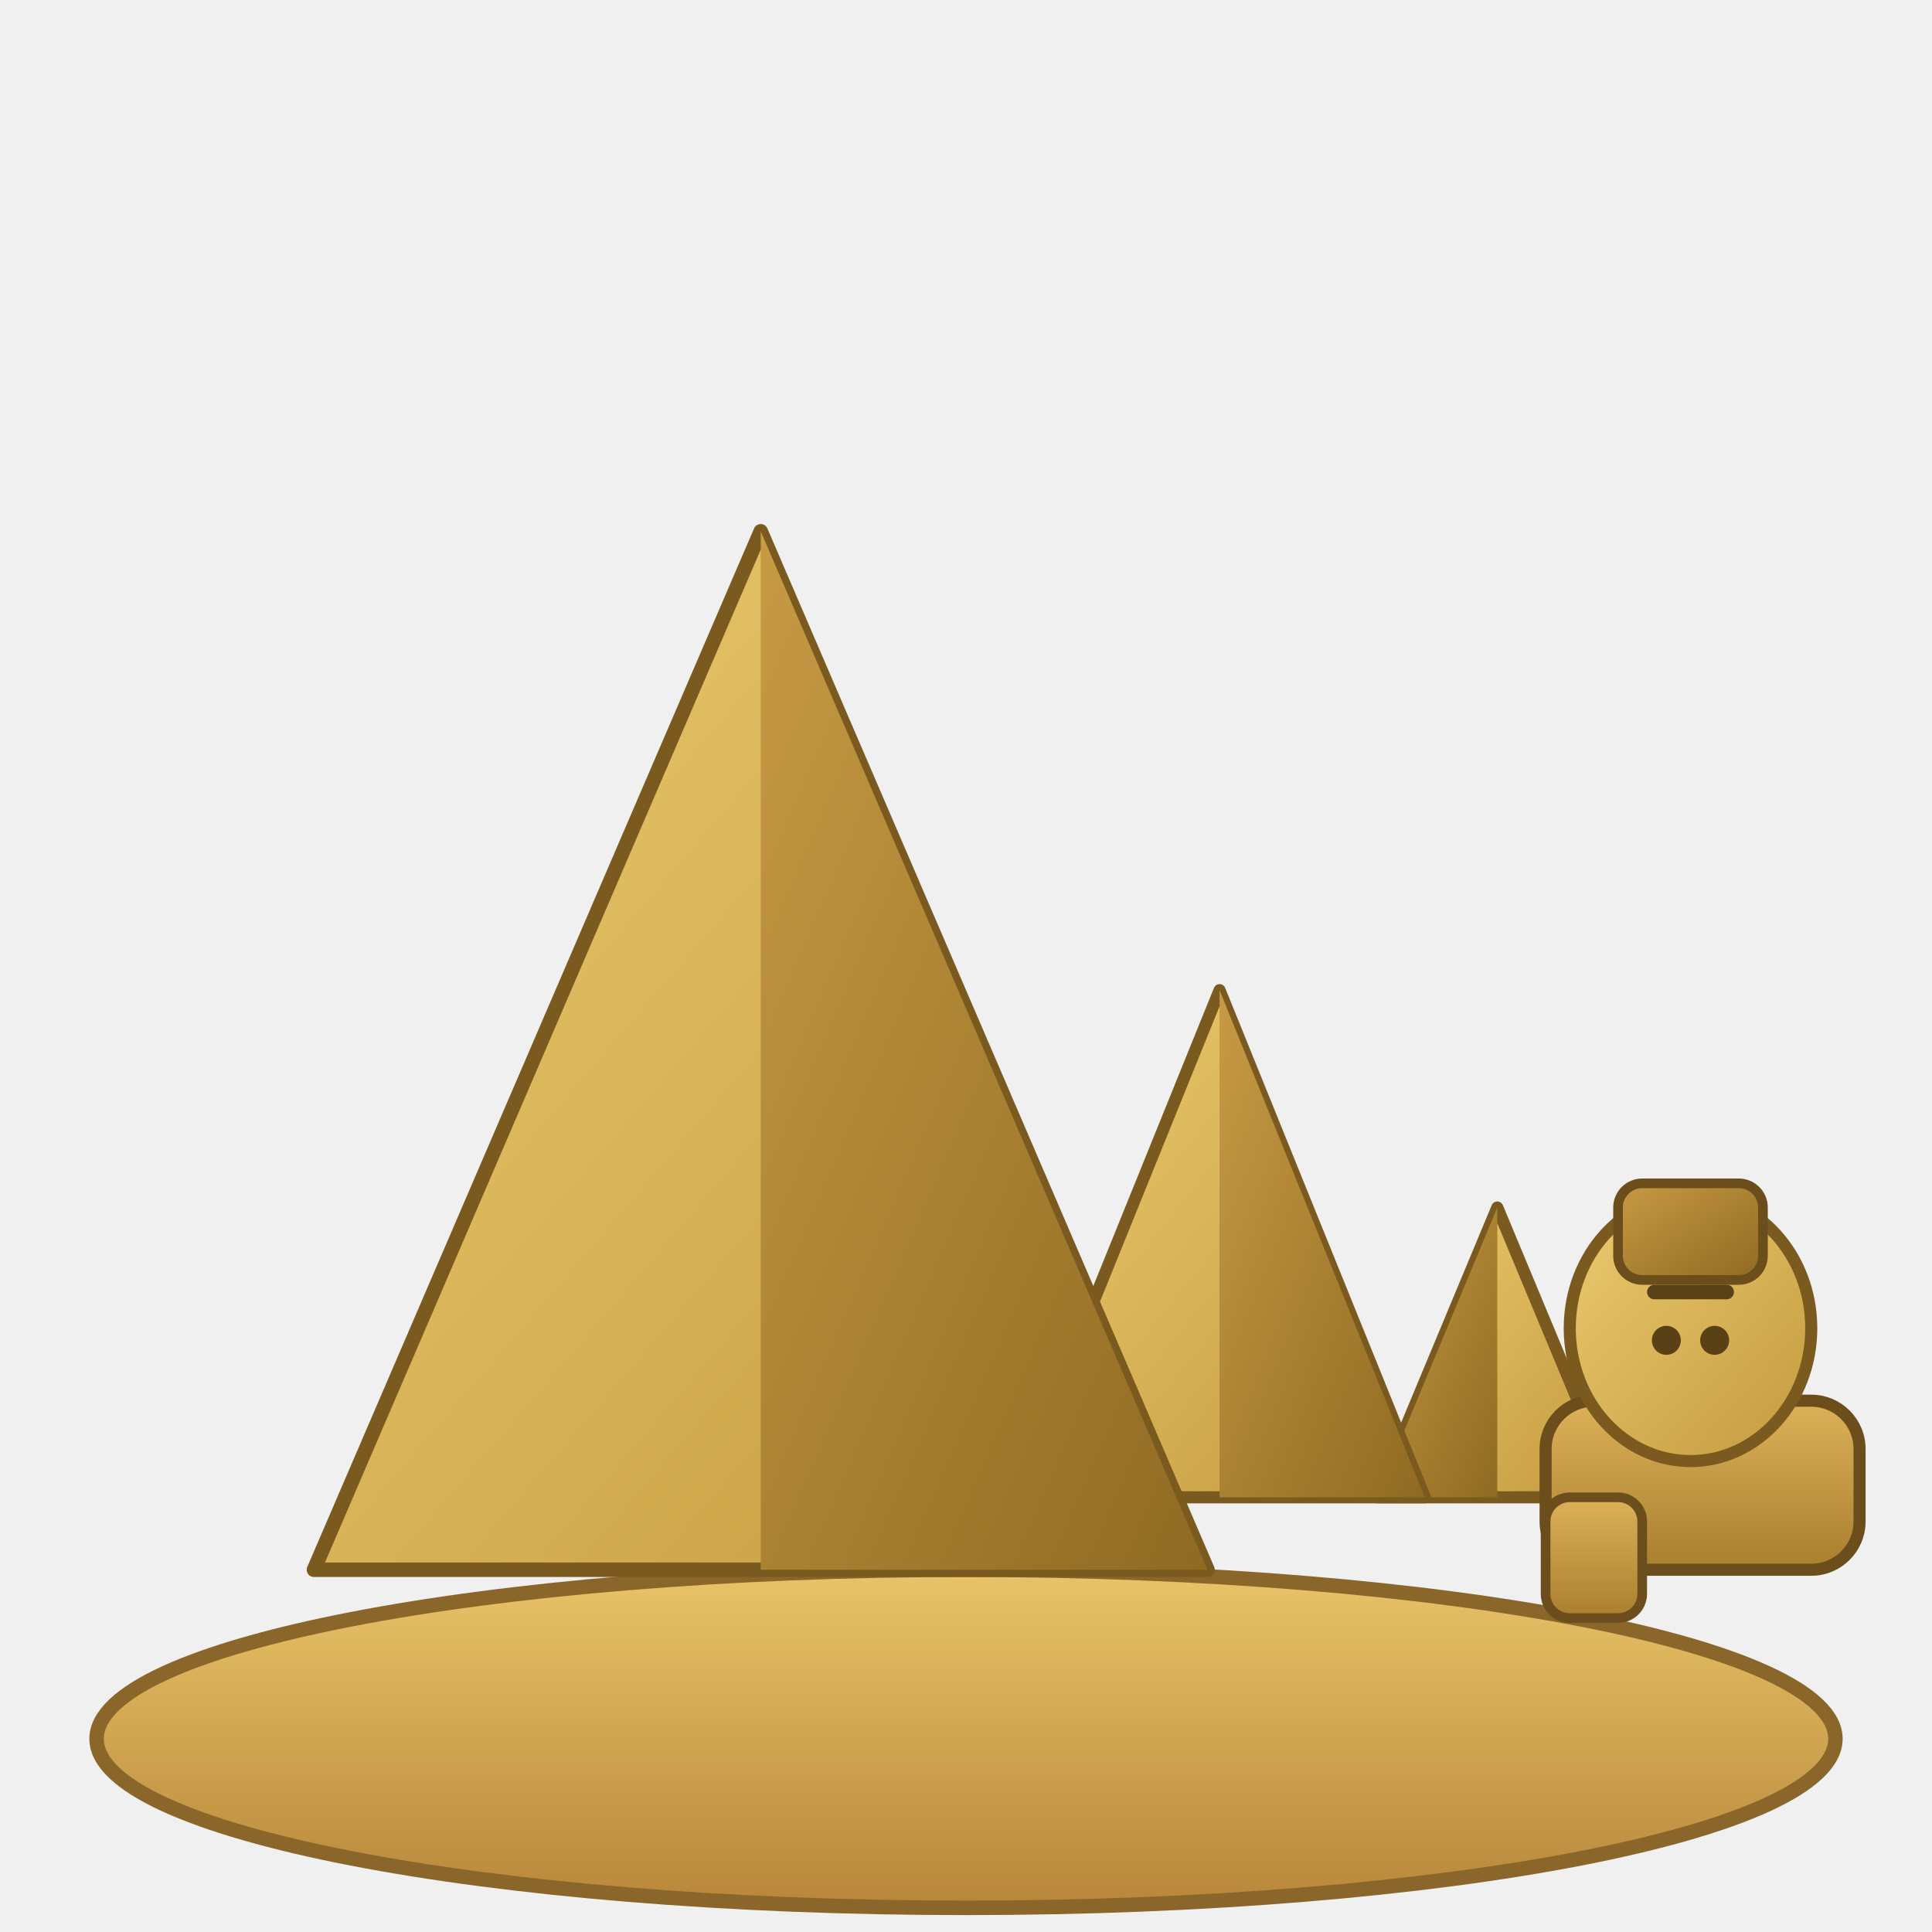
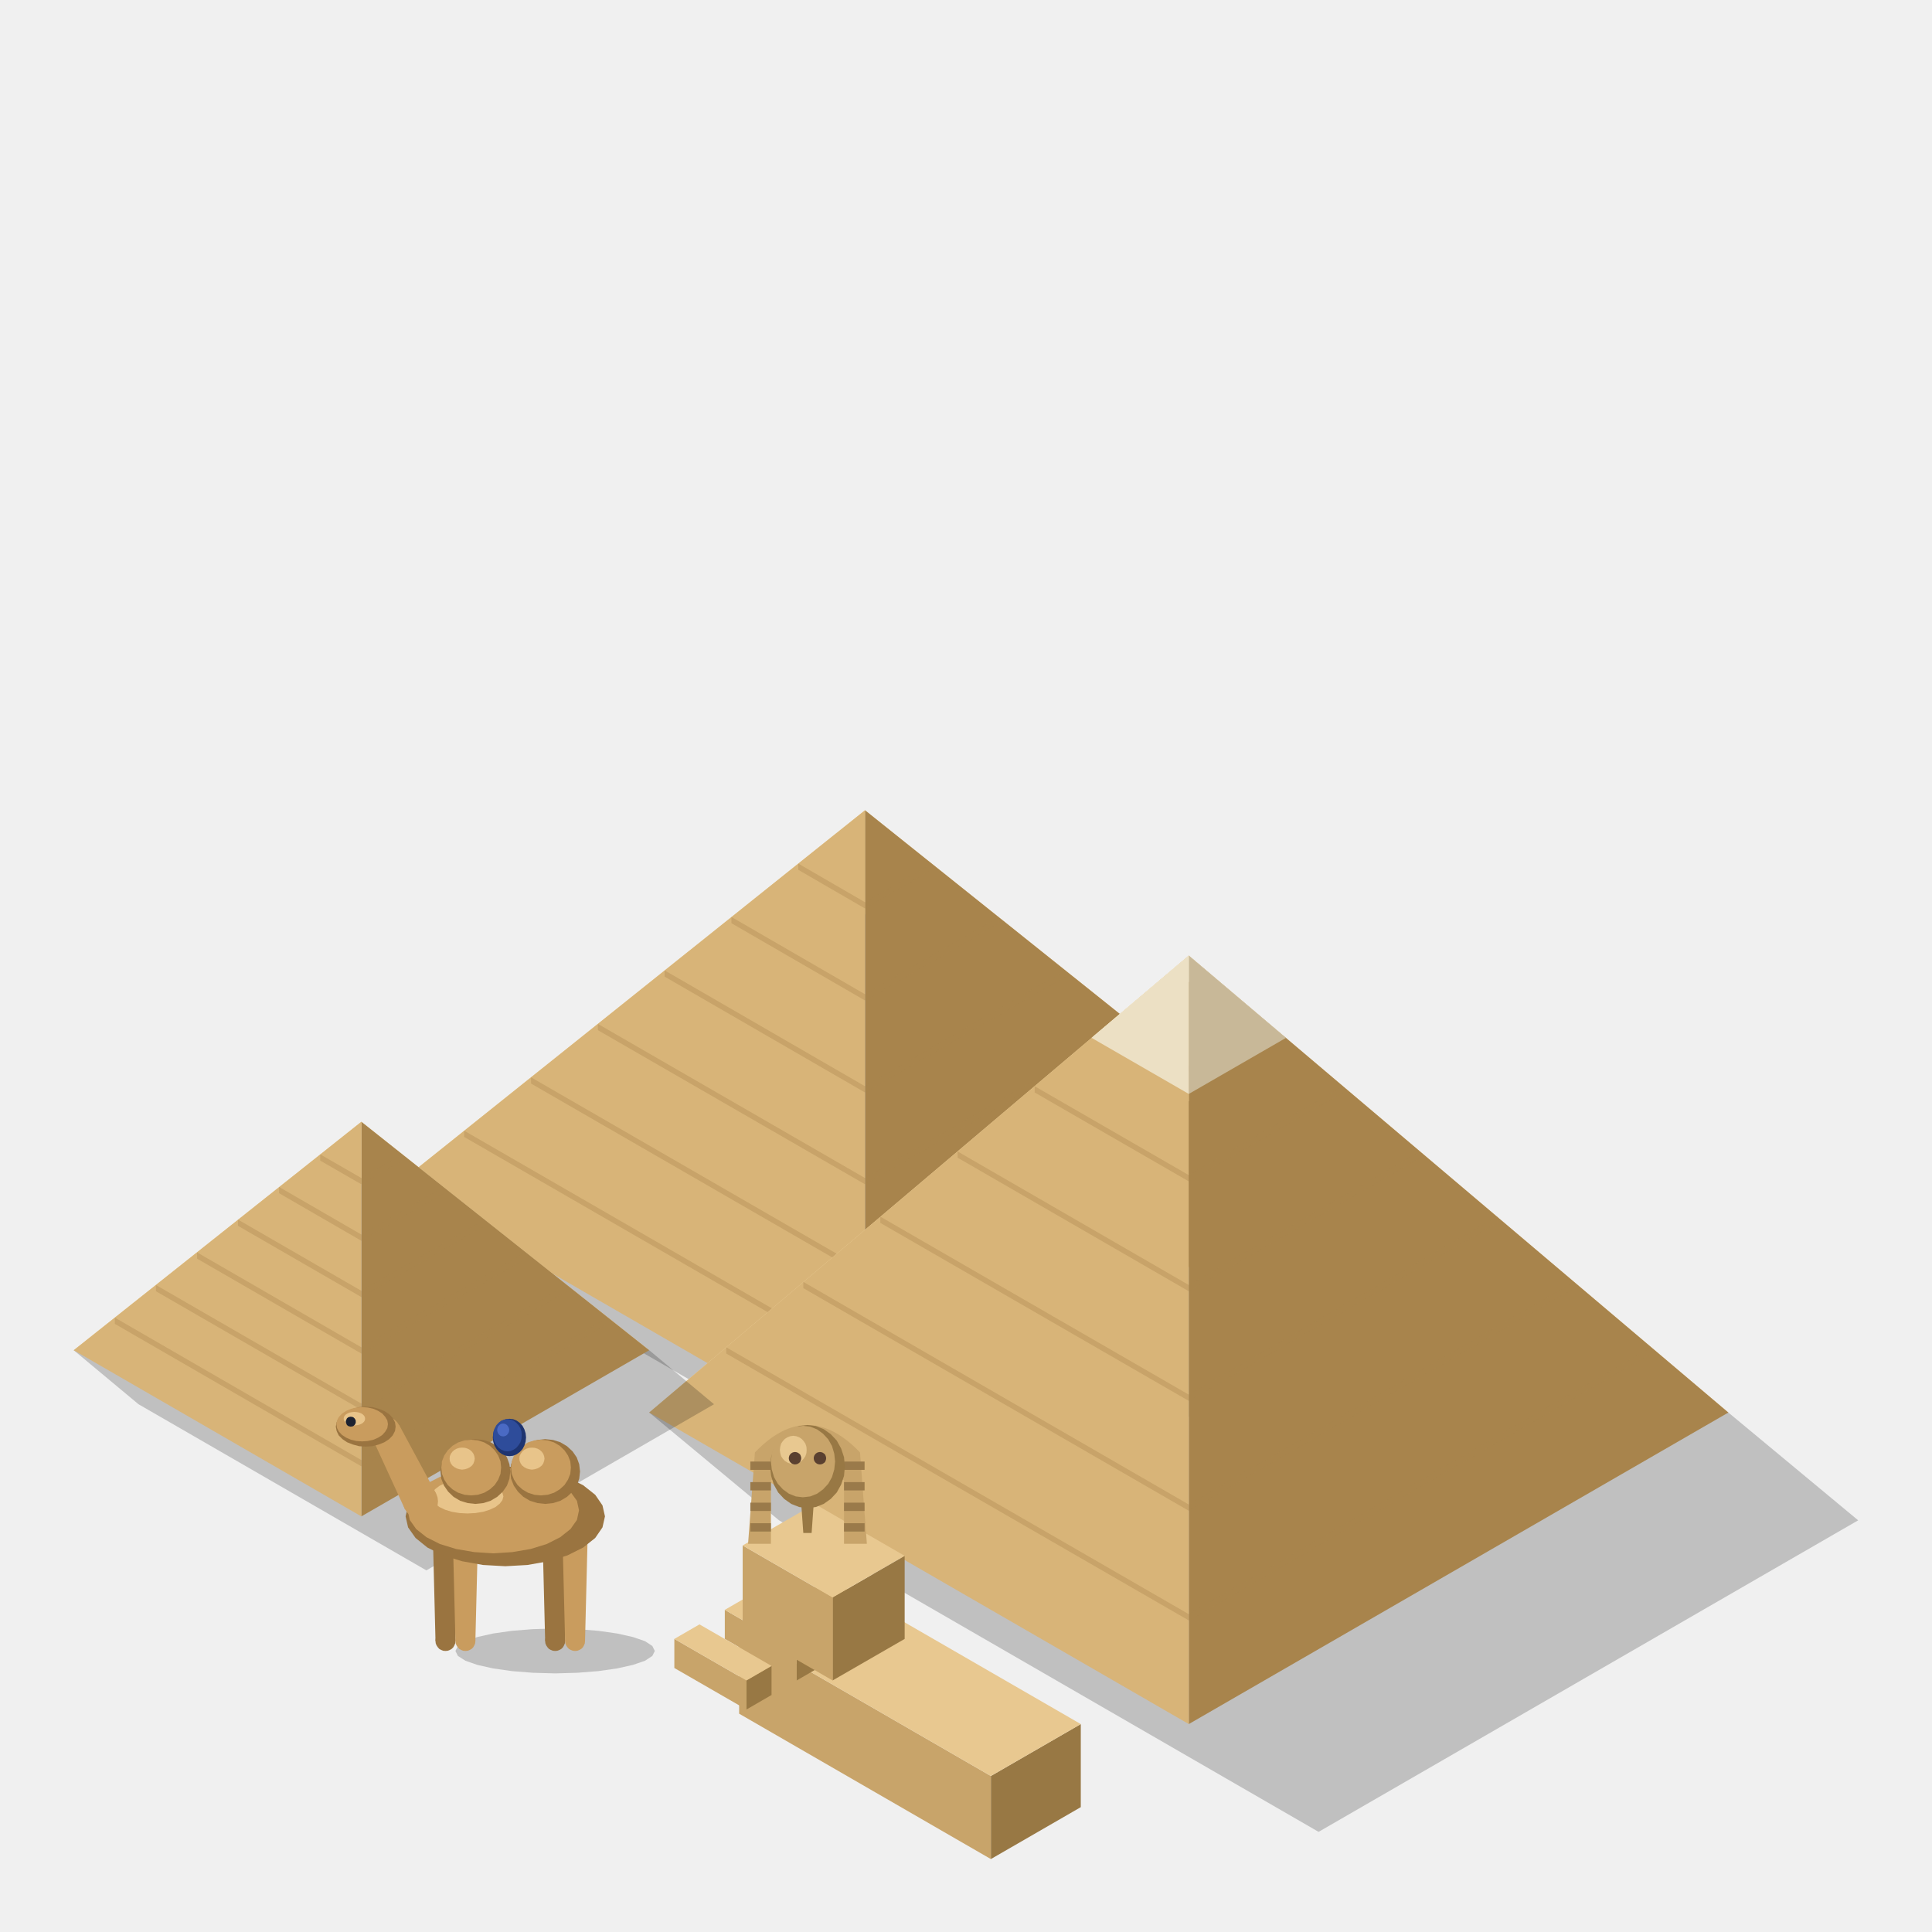
<svg xmlns="http://www.w3.org/2000/svg" viewBox="0 0 80 80">
-   <defs>
-     <linearGradient id="py-sand" x1="0" y1="0" x2="0" y2="1">
-       <stop offset="0" stop-color="#e8c468" />
-       <stop offset="1" stop-color="#b8863a" />
-     </linearGradient>
-     <linearGradient id="py-face" x1="0" y1="0" x2="1" y2="1">
-       <stop offset="0" stop-color="#eccb70" />
-       <stop offset="1" stop-color="#c49a3e" />
-     </linearGradient>
-     <linearGradient id="py-shadow" x1="0" y1="0" x2="1" y2="1">
-       <stop offset="0" stop-color="#c79a44" />
-       <stop offset="1" stop-color="#8f6a22" />
-     </linearGradient>
-     <linearGradient id="py-sphinx" x1="0" y1="0" x2="0" y2="1">
-       <stop offset="0" stop-color="#dcb158" />
-       <stop offset="1" stop-color="#a97f30" />
-     </linearGradient>
-   </defs>
-   <ellipse cx="40" cy="72" rx="36" ry="7" fill="url(#py-sand)" stroke="#8a662a" stroke-width="0.6" />
-   <polygon points="57,62 67,62 62,50" fill="url(#py-face)" stroke="#7a5a1f" stroke-width="0.5" stroke-linejoin="round" />
-   <polygon points="57,62 62,62 62,50" fill="url(#py-shadow)" stroke="none" />
-   <polygon points="42,62 59,62 50.5,41" fill="url(#py-face)" stroke="#7a5a1f" stroke-width="0.5" stroke-linejoin="round" />
-   <polygon points="50.5,62 59,62 50.5,41" fill="url(#py-shadow)" stroke="none" />
-   <polygon points="13,65 50,65 31.5,22" fill="url(#py-face)" stroke="#7a5a1f" stroke-width="0.6" stroke-linejoin="round" />
-   <polygon points="31.5,65 50,65 31.5,22" fill="url(#py-shadow)" stroke="none" />
-   <rect x="64" y="58" width="13" height="7" rx="2" fill="url(#py-sphinx)" stroke="#6b4e1c" stroke-width="0.5" />
-   <rect x="64" y="62" width="4" height="5" rx="1" fill="url(#py-sphinx)" stroke="#6b4e1c" stroke-width="0.4" />
-   <ellipse cx="70" cy="55" rx="5" ry="5.5" fill="url(#py-face)" stroke="#7a5a1f" stroke-width="0.5" />
-   <rect x="67" y="49" width="6" height="4" rx="1" fill="url(#py-shadow)" stroke="#6b4e1c" stroke-width="0.4" />
-   <circle cx="69" cy="55.5" r="0.6" fill="#5a4015" />
-   <circle cx="71" cy="55.5" r="0.6" fill="#5a4015" />
-   <line x1="68.5" y1="53.5" x2="71.5" y2="53.5" stroke="#5a4218" stroke-width="0.6" stroke-linecap="round" />
+   <g transform="translate(34.33 61.93) scale(0.86)">
+     <path d="M-20.78 -15L1.73 -28L24.25 -15L29.36 -10.75L6.85 2.25L-15.67 -10.75Z" fill="#000000" opacity="0.2" />
+     <path d="M1.73 -28L24.25 -15L1.73 -33Z" fill="#f2d8a4" />
+     <path d="M-20.78 -15L1.73 -28L1.73 -33Z" fill="#f2d8a4" />
+     <path d="M24.25 -15L1.73 -2L1.73 -33Z" fill="#a8844c" />
+     <path d="M1.73 -2L-20.78 -15L1.73 -33Z" fill="#d8b478" />
+     <path d="M-17.57 -17.57L1.73 -6.43L1.73 -6.13L-17.57 -17.27Z" fill="#a8844c" opacity="0.35" />
+     <path d="M1.73 -6.43L21.03 -17.57L21.03 -17.27L1.73 -6.13Z" fill="#a8844c" opacity="0.35" />
+     <path d="M-14.35 -20.14L1.73 -10.86L1.73 -10.56L-14.35 -19.84Z" fill="#a8844c" opacity="0.35" />
+     <path d="M1.73 -10.86L17.82 -20.14L17.82 -19.84L1.73 -10.56Z" fill="#a8844c" opacity="0.35" />
+     <path d="M-11.13 -22.71L1.73 -15.29L1.73 -14.99L-11.13 -22.41Z" fill="#a8844c" opacity="0.35" />
+     <path d="M1.73 -15.29L14.6 -22.71L14.6 -22.41L1.73 -14.99Z" fill="#a8844c" opacity="0.35" />
+     <path d="M-7.92 -25.29L1.73 -19.71L1.73 -19.41L-7.92 -24.99Z" fill="#a8844c" opacity="0.35" />
+     <path d="M1.73 -19.71L11.38 -25.29L11.38 -24.99L1.73 -19.41Z" fill="#a8844c" opacity="0.35" />
+     <path d="M-4.7 -27.86L1.73 -24.14L1.73 -23.84L-4.7 -27.56Z" fill="#a8844c" opacity="0.35" />
+     <path d="M1.73 -24.14L8.17 -27.86L8.17 -27.56L1.73 -23.84Z" fill="#a8844c" opacity="0.35" />
+     <path d="M-1.48 -30.43L1.73 -28.57L1.73 -28.27L-1.48 -30.13Z" fill="#a8844c" opacity="0.35" />
+     <path d="M1.73 -28.57L4.95 -30.43L4.95 -30.13L1.73 -28.27Z" fill="#a8844c" opacity="0.35" />
+     <path d="M-8.66 -4L17.32 -19L43.3 -4L49.55 1.19L23.57 16.19L-2.41 1.19Z" fill="#000000" opacity="0.2" />
+     <path d="M17.32 -19L43.3 -4L17.32 -26Z" fill="#f2d8a4" />
+     <path d="M-8.66 -4L17.32 -19L17.32 -26Z" fill="#f2d8a4" />
+     <path d="M43.3 -4L17.32 11L17.32 -26Z" fill="#a8844c" />
+     <path d="M17.32 11L-8.66 -4L17.32 -26Z" fill="#d8b478" />
+     <path d="M-4.95 -7.14L17.32 5.71L17.32 6.01L-4.95 -6.84Z" fill="#a8844c" opacity="0.35" />
+     <path d="M17.32 5.71L39.59 -7.14L39.59 -6.84L17.32 6.01Z" fill="#a8844c" opacity="0.35" />
+     <path d="M-1.24 -10.29L17.32 0.43L17.32 0.73L-1.24 -9.99Z" fill="#a8844c" opacity="0.35" />
+     <path d="M17.32 0.43L35.88 -10.29L35.88 -9.99L17.32 0.73Z" fill="#a8844c" opacity="0.35" />
+     <path d="M2.47 -13.43L17.32 -4.86L17.32 -4.56L2.47 -13.13Z" fill="#a8844c" opacity="0.35" />
+     <path d="M17.32 -4.86L32.17 -13.43L32.17 -13.13L17.32 -4.56Z" fill="#a8844c" opacity="0.35" />
+     <path d="M6.19 -16.57L17.32 -10.14L17.32 -9.84L6.19 -16.27Z" fill="#a8844c" opacity="0.35" />
+     <path d="M17.32 -10.14L28.46 -16.57L28.46 -16.27L17.32 -9.84Z" fill="#a8844c" opacity="0.35" />
+     <path d="M9.9 -19.71L17.32 -15.43L17.32 -15.13L9.9 -19.41Z" fill="#a8844c" opacity="0.35" />
+     <path d="M17.32 -15.43L24.74 -19.71L24.74 -19.41L17.32 -15.13Z" fill="#a8844c" opacity="0.35" />
+     <path d="M13.61 -22.86L17.32 -20.71L17.32 -20.41L13.61 -22.56Z" fill="#a8844c" opacity="0.35" />
+     <path d="M17.32 -20.71L21.03 -22.86L21.03 -22.56L17.32 -20.41Z" fill="#a8844c" opacity="0.35" />
+     <path d="M12.64 -22.04L17.32 -24.74L17.32 -26Z" fill="#fbf4e4" />
+     <path d="M17.32 -24.74L22 -22.04L17.32 -26Z" fill="#fbf4e4" />
+     <path d="M22 -22.04L17.32 -19.34L17.32 -26Z" fill="#c8b898" />
+     <path d="M17.32 -19.34L12.64 -22.04L17.32 -26Z" fill="#ece0c4" />
+     <path d="M17.32 -27.24L17.81 -25.49L19.56 -25.00L17.81 -24.51L17.32 -22.76L16.83 -24.51L15.08 -25.00L16.83 -25.49Z" fill="#ffffff" opacity="0">
+       <animate attributeName="opacity" values="0;1;0" dur="2.4s" begin="0s" repeatCount="indefinite" />
+     </path>
+     <path d="M-36.37 -7L-22.52 -15L-8.66 -7L-5.54 -4.4L-19.39 3.6L-33.25 -4.4Z" fill="#000000" opacity="0.2" />
+     <path d="M-22.52 -15L-8.66 -7L-22.52 -18Z" fill="#f2d8a4" />
+     <path d="M-36.37 -7L-22.52 -15L-22.52 -18Z" fill="#f2d8a4" />
+     <path d="M-8.66 -7L-22.52 1L-22.52 -18Z" fill="#a8844c" />
+     <path d="M-22.52 1L-36.37 -7L-22.52 -18Z" fill="#d8b478" />
+     <path d="M-34.39 -8.57L-22.52 -1.71L-22.52 -1.41L-34.39 -8.27Z" fill="#a8844c" opacity="0.35" />
+     <path d="M-22.52 -1.71L-10.64 -8.57L-10.64 -8.27L-22.52 -1.41Z" fill="#a8844c" opacity="0.35" />
+     <path d="M-32.41 -10.14L-22.52 -4.43L-22.52 -4.13L-32.41 -9.84Z" fill="#a8844c" opacity="0.35" />
+     <path d="M-22.52 -4.43L-12.62 -10.14L-12.62 -9.84L-22.52 -4.13Z" fill="#a8844c" opacity="0.35" />
+     <path d="M-30.43 -11.71L-22.52 -7.14L-22.52 -6.84L-30.43 -11.41Z" fill="#a8844c" opacity="0.35" />
+     <path d="M-22.52 -7.14L-14.6 -11.71L-14.6 -11.41L-22.52 -6.84Z" fill="#a8844c" opacity="0.35" />
+     <path d="M-28.46 -13.29L-22.52 -9.86L-22.52 -9.56L-28.46 -12.99Z" fill="#a8844c" opacity="0.35" />
+     <path d="M-22.52 -9.86L-16.58 -13.29L-16.58 -12.99L-22.52 -9.56Z" fill="#a8844c" opacity="0.35" />
+     <path d="M-26.48 -14.86L-22.52 -12.57L-22.52 -12.27L-26.48 -14.56Z" fill="#a8844c" opacity="0.35" />
+     <path d="M-22.52 -12.57L-18.56 -14.86L-18.56 -14.56L-22.52 -12.27Z" fill="#a8844c" opacity="0.35" />
+     <path d="M-24.5 -16.43L-22.52 -15.29L-22.52 -14.99L-24.5 -16.13Z" fill="#a8844c" opacity="0.35" />
+     <path d="M-22.52 -15.29L-20.54 -16.43L-20.54 -16.13L-22.52 -14.99Z" fill="#a8844c" opacity="0.35" />
+     <path d="M12.12 15L7.79 17.5L7.79 13.5L12.12 11Z" fill="#987844" />
+     <path d="M-4.33 10.5L7.79 17.5L7.79 13.5L-4.33 6.5Z" fill="#c8a46a" />
+     <path d="M0 4L12.12 11L7.79 13.5L-4.33 6.5Z" fill="#e8c890" />
+     <path d="M-0.35 8.2L-1.56 8.9L-1.56 7.5L-0.35 6.8Z" fill="#987844" />
+     <path d="M-5.02 6.9L-1.56 8.9L-1.56 7.5L-5.02 5.5Z" fill="#c8a46a" />
+     <path d="M-3.81 4.8L-0.35 6.8L-1.56 7.5L-5.02 5.5Z" fill="#e8c890" />
+     <path d="M-2.77 9.6L-3.98 10.3L-3.98 8.9L-2.77 8.2Z" fill="#987844" />
+     <path d="M-7.45 8.3L-3.98 10.3L-3.98 8.9L-7.45 6.9Z" fill="#c8a46a" />
+     <path d="M-6.24 6.2L-2.77 8.2L-3.98 8.9L-7.45 6.9Z" fill="#e8c890" />
+     <path d="M3.64 6.9L0.17 8.9L0.17 4.9L3.64 2.9Z" fill="#987844" />
+     <path d="M-4.16 6.4L0.17 8.9L0.17 4.9L-4.16 2.4Z" fill="#c8a46a" />
+     <path d="M-0.69 0.4L3.64 2.9L0.17 4.9L-4.16 2.4Z" fill="#e8c890" />
+     <path d="M-3.9 2.32L-3.57 -2.08Q-1.04 -4.72 1.49 -2.08L1.82 2.32L0.72 2.32L0.72 -0.76L-2.8 -0.76L-2.8 2.32Z" fill="#c8a46a" />
+     <path d="M-3.79 -1.64L-2.8 -1.64L-2.8 -1.24L-3.79 -1.24Z" fill="#9a7a4a" />
+     <path d="M0.72 -1.64L1.71 -1.64L1.71 -1.24L0.72 -1.24Z" fill="#9a7a4a" />
+     <path d="M-3.79 -0.65L-2.8 -0.65L-2.8 -0.25L-3.79 -0.25Z" fill="#9a7a4a" />
+     <path d="M0.72 -0.65L1.71 -0.65L1.71 -0.25L0.72 -0.25Z" fill="#9a7a4a" />
+     <path d="M-3.79 0.34L-2.8 0.34L-2.8 0.74L-3.79 0.74Z" fill="#9a7a4a" />
+     <path d="M0.72 0.34L1.71 0.34L1.71 0.74L0.72 0.74Z" fill="#9a7a4a" />
+     <path d="M-3.79 1.33L-2.8 1.33L-2.8 1.73L-3.79 1.73Z" fill="#9a7a4a" />
+     <path d="M0.72 1.33L1.71 1.33L1.71 1.73L0.72 1.73Z" fill="#9a7a4a" />
+     <path d="M0.76 -1.4L0.72 -0.95L0.58 -0.53L0.37 -0.15L0.08 0.16L-0.26 0.4L-0.64 0.55L-1.04 0.6L-1.44 0.55L-1.82 0.4L-2.16 0.16L-2.45 -0.15L-2.66 -0.53L-2.79 -0.95L-2.84 -1.4L-2.79 -1.85L-2.66 -2.27L-2.45 -2.65L-2.16 -2.96L-1.82 -3.2L-1.44 -3.35L-1.04 -3.4L-0.64 -3.35L-0.26 -3.2L0.08 -2.96L0.37 -2.65L0.58 -2.27L0.72 -1.85Z" fill="#987844" />
+     <path d="M0.29 -1.64L0.25 -1.26L0.14 -0.89L-0.04 -0.57L-0.29 -0.3L-0.58 -0.09L-0.91 0.04L-1.26 0.08L-1.6 0.04L-1.93 -0.09L-2.22 -0.3L-2.47 -0.57L-2.65 -0.89L-2.76 -1.26L-2.8 -1.64L-2.76 -2.02L-2.65 -2.39L-2.47 -2.71L-2.22 -2.98L-1.93 -3.19L-1.6 -3.32L-1.26 -3.36L-0.91 -3.32L-0.58 -3.19L-0.29 -2.98L-0.04 -2.71L0.14 -2.39L0.25 -2.02Z" fill="#c8a46a" />
+     <path d="M-1.08 -2.2L-1.09 -2.05L-1.14 -1.9L-1.22 -1.78L-1.32 -1.67L-1.44 -1.59L-1.58 -1.54L-1.72 -1.52L-1.87 -1.54L-2 -1.59L-2.13 -1.67L-2.23 -1.78L-2.31 -1.9L-2.35 -2.05L-2.37 -2.2L-2.35 -2.35L-2.31 -2.5L-2.23 -2.62L-2.13 -2.73L-2 -2.81L-1.87 -2.86L-1.72 -2.88L-1.58 -2.86L-1.44 -2.81L-1.32 -2.73L-1.22 -2.62L-1.14 -2.5L-1.09 -2.35Z" fill="#e8c890" />
+     <path d="M-1.34 -1.8L-1.35 -1.73L-1.37 -1.67L-1.4 -1.61L-1.45 -1.57L-1.51 -1.53L-1.57 -1.51L-1.64 -1.5L-1.71 -1.51L-1.77 -1.53L-1.83 -1.57L-1.87 -1.61L-1.91 -1.67L-1.93 -1.73L-1.94 -1.8L-1.93 -1.87L-1.91 -1.93L-1.87 -1.99L-1.83 -2.03L-1.77 -2.07L-1.71 -2.09L-1.64 -2.1L-1.57 -2.09L-1.51 -2.07L-1.45 -2.03L-1.4 -1.99L-1.37 -1.93L-1.35 -1.87Z" fill="#5a4030" />
+     <path d="M-0.14 -1.8L-0.15 -1.73L-0.17 -1.67L-0.2 -1.61L-0.25 -1.57L-0.31 -1.53L-0.37 -1.51L-0.44 -1.5L-0.51 -1.51L-0.57 -1.53L-0.63 -1.57L-0.67 -1.61L-0.71 -1.67L-0.73 -1.73L-0.74 -1.8L-0.73 -1.87L-0.71 -1.93L-0.67 -1.99L-0.63 -2.03L-0.57 -2.07L-0.51 -2.09L-0.44 -2.1L-0.37 -2.09L-0.31 -2.07L-0.25 -2.03L-0.2 -1.99L-0.17 -1.93L-0.15 -1.87Z" fill="#5a4030" />
+     <path d="M-1.34 0.4L-0.74 0.4L-0.84 1.8L-1.24 1.8Z" fill="#987844" />
+     <g>
+       <animateTransform attributeName="transform" type="translate" values="10 4;-14 -6;10 4" dur="18s" repeatCount="indefinite" />
+       <path d="M-8.39 7.48L-8.51 7.72L-8.86 7.95L-9.44 8.15L-10.2 8.32L-11.11 8.45L-12.12 8.53L-13.19 8.56L-14.26 8.53L-15.27 8.45L-16.18 8.32L-16.94 8.15L-17.51 7.95L-17.87 7.72L-17.99 7.48L-17.87 7.24L-17.51 7.01L-16.94 6.81L-16.18 6.64L-15.27 6.51L-14.26 6.43L-13.19 6.4L-12.12 6.43L-11.11 6.51L-10.2 6.64L-9.44 6.81L-8.86 7.01L-8.51 7.24Z" fill="#000000" opacity="0.2" />
+       <path d="M-19.07 2.2L-18.95 7L-17.99 7L-17.87 2.2Z" fill="#9a7440" />
+       <path d="M-17.87 2.2L-17.88 2.33L-17.93 2.46L-18 2.57L-18.09 2.67L-18.21 2.74L-18.33 2.78L-18.47 2.8L-18.6 2.78L-18.73 2.74L-18.84 2.67L-18.94 2.57L-19.01 2.46L-19.05 2.33L-19.07 2.2L-19.05 2.07L-19.01 1.94L-18.94 1.83L-18.84 1.73L-18.73 1.66L-18.6 1.62L-18.47 1.6L-18.33 1.62L-18.21 1.66L-18.09 1.73L-18 1.83L-17.93 1.94L-17.88 2.07Z" fill="#9a7440" />
+       <path d="M-17.99 7L-18 7.11L-18.04 7.21L-18.09 7.3L-18.17 7.38L-18.26 7.43L-18.36 7.47L-18.47 7.48L-18.58 7.47L-18.68 7.43L-18.77 7.38L-18.84 7.3L-18.9 7.21L-18.94 7.11L-18.95 7L-18.94 6.89L-18.9 6.79L-18.84 6.7L-18.77 6.62L-18.68 6.57L-18.58 6.53L-18.47 6.52L-18.36 6.53L-18.26 6.57L-18.17 6.62L-18.09 6.7L-18.04 6.79L-18 6.89Z" fill="#9a7440" />
+       <path d="M-13.79 2.2L-13.67 7L-12.71 7L-12.59 2.2Z" fill="#9a7440" />
+       <path d="M-12.59 2.2L-12.6 2.33L-12.65 2.46L-12.72 2.57L-12.81 2.67L-12.93 2.74L-13.05 2.78L-13.19 2.8L-13.32 2.78L-13.45 2.74L-13.56 2.67L-13.66 2.57L-13.73 2.46L-13.77 2.33L-13.79 2.2L-13.77 2.07L-13.73 1.94L-13.66 1.83L-13.56 1.73L-13.45 1.66L-13.32 1.62L-13.19 1.6L-13.05 1.62L-12.93 1.66L-12.81 1.73L-12.72 1.83L-12.65 1.94L-12.6 2.07Z" fill="#9a7440" />
+       <path d="M-12.71 7L-12.72 7.11L-12.76 7.21L-12.81 7.3L-12.89 7.38L-12.98 7.43L-13.08 7.47L-13.19 7.48L-13.3 7.47L-13.4 7.43L-13.49 7.38L-13.56 7.3L-13.62 7.21L-13.66 7.11L-13.67 7L-13.66 6.89L-13.62 6.79L-13.56 6.7L-13.49 6.62L-13.4 6.57L-13.3 6.53L-13.19 6.52L-13.08 6.53L-12.98 6.57L-12.89 6.62L-12.81 6.7L-12.76 6.79L-12.72 6.89Z" fill="#9a7440" />
+       <path d="M-18.11 2.2L-17.99 7L-17.03 7L-16.91 2.2Z" fill="#c99c5e" />
+       <path d="M-16.91 2.2L-16.92 2.33L-16.97 2.46L-17.04 2.57L-17.13 2.67L-17.25 2.74L-17.37 2.78L-17.51 2.8L-17.64 2.78L-17.77 2.74L-17.88 2.67L-17.98 2.57L-18.05 2.46L-18.09 2.33L-18.11 2.2L-18.09 2.07L-18.05 1.94L-17.98 1.83L-17.88 1.73L-17.77 1.66L-17.64 1.62L-17.51 1.6L-17.37 1.62L-17.25 1.66L-17.13 1.73L-17.04 1.83L-16.97 1.94L-16.92 2.07Z" fill="#c99c5e" />
+       <path d="M-17.03 7L-17.04 7.11L-17.08 7.21L-17.13 7.3L-17.21 7.38L-17.3 7.43L-17.4 7.47L-17.51 7.48L-17.62 7.47L-17.72 7.43L-17.81 7.38L-17.88 7.3L-17.94 7.21L-17.98 7.11L-17.99 7L-17.98 6.89L-17.94 6.79L-17.88 6.7L-17.81 6.62L-17.72 6.57L-17.62 6.53L-17.51 6.52L-17.4 6.53L-17.3 6.57L-17.21 6.62L-17.13 6.7L-17.08 6.79L-17.04 6.89Z" fill="#c99c5e" />
+       <path d="M-12.83 2.2L-12.71 7L-11.75 7L-11.63 2.2Z" fill="#c99c5e" />
+       <path d="M-11.63 2.2L-11.64 2.33L-11.69 2.46L-11.76 2.57L-11.85 2.67L-11.97 2.74L-12.09 2.78L-12.23 2.8L-12.36 2.78L-12.49 2.74L-12.6 2.67L-12.7 2.57L-12.77 2.46L-12.81 2.33L-12.83 2.2L-12.81 2.07L-12.77 1.94L-12.7 1.83L-12.6 1.73L-12.49 1.66L-12.36 1.62L-12.23 1.6L-12.09 1.62L-11.97 1.66L-11.85 1.73L-11.76 1.83L-11.69 1.94L-11.64 2.07Z" fill="#c99c5e" />
+       <path d="M-11.75 7L-11.76 7.11L-11.8 7.21L-11.85 7.3L-11.93 7.38L-12.02 7.43L-12.12 7.47L-12.23 7.48L-12.34 7.47L-12.44 7.43L-12.53 7.38L-12.6 7.3L-12.66 7.21L-12.7 7.11L-12.71 7L-12.7 6.89L-12.66 6.79L-12.6 6.7L-12.53 6.62L-12.44 6.57L-12.34 6.53L-12.23 6.52L-12.12 6.53L-12.02 6.57L-11.93 6.62L-11.85 6.7L-11.8 6.79L-11.76 6.89Z" fill="#c99c5e" />
+       <path d="M-10.79 1L-10.91 1.53L-11.26 2.04L-11.84 2.5L-12.6 2.88L-13.51 3.16L-14.52 3.34L-15.59 3.4L-16.66 3.34L-17.67 3.16L-18.58 2.88L-19.34 2.5L-19.91 2.04L-20.27 1.53L-20.39 1L-20.27 0.47L-19.91 -0.04L-19.34 -0.5L-18.58 -0.88L-17.67 -1.16L-16.66 -1.34L-15.59 -1.4L-14.52 -1.34L-13.51 -1.16L-12.6 -0.88L-11.84 -0.5L-11.26 -0.04L-10.91 0.47Z" fill="#9a7440" />
+       <path d="M-12.04 0.71L-12.14 1.17L-12.45 1.61L-12.94 2L-13.59 2.33L-14.37 2.57L-15.25 2.72L-16.16 2.78L-17.08 2.72L-17.96 2.57L-18.74 2.33L-19.39 2L-19.88 1.61L-20.19 1.17L-20.29 0.71L-20.19 0.25L-19.88 -0.18L-19.39 -0.57L-18.74 -0.9L-17.96 -1.15L-17.08 -1.3L-16.16 -1.35L-15.25 -1.3L-14.37 -1.15L-13.59 -0.9L-12.94 -0.57L-12.45 -0.18L-12.14 0.25Z" fill="#c99c5e" />
+       <path d="M-15.68 0.04L-15.73 0.22L-15.86 0.39L-16.06 0.55L-16.34 0.68L-16.66 0.78L-17.03 0.84L-17.41 0.86L-17.8 0.84L-18.16 0.78L-18.49 0.68L-18.76 0.55L-18.97 0.39L-19.1 0.22L-19.14 0.04L-19.1 -0.14L-18.97 -0.31L-18.76 -0.47L-18.49 -0.6L-18.16 -0.7L-17.8 -0.76L-17.41 -0.78L-17.03 -0.76L-16.66 -0.7L-16.34 -0.6L-16.06 -0.47L-15.86 -0.31L-15.73 -0.14Z" fill="#e8c48a" />
+       <path d="M-15.35 -1.16L-15.39 -0.81L-15.51 -0.48L-15.71 -0.19L-15.98 0.06L-16.3 0.25L-16.65 0.36L-17.03 0.4L-17.4 0.36L-17.76 0.25L-18.08 0.06L-18.34 -0.19L-18.54 -0.48L-18.67 -0.81L-18.71 -1.16L-18.67 -1.51L-18.54 -1.84L-18.34 -2.13L-18.08 -2.38L-17.76 -2.57L-17.4 -2.68L-17.03 -2.72L-16.65 -2.68L-16.3 -2.57L-15.98 -2.38L-15.71 -2.13L-15.51 -1.84L-15.39 -1.51Z" fill="#9a7440" />
+       <path d="M-15.79 -1.35L-15.82 -1.05L-15.93 -0.77L-16.1 -0.51L-16.33 -0.3L-16.6 -0.14L-16.91 -0.04L-17.23 -0.01L-17.55 -0.04L-17.86 -0.14L-18.13 -0.3L-18.36 -0.51L-18.53 -0.77L-18.64 -1.05L-18.67 -1.35L-18.64 -1.65L-18.53 -1.93L-18.36 -2.18L-18.13 -2.4L-17.86 -2.56L-17.55 -2.66L-17.23 -2.69L-16.91 -2.66L-16.6 -2.56L-16.33 -2.4L-16.1 -2.18L-15.93 -1.93L-15.82 -1.65Z" fill="#c99c5e" />
+       <path d="M-17.06 -1.78L-17.08 -1.67L-17.12 -1.55L-17.19 -1.45L-17.29 -1.37L-17.4 -1.31L-17.53 -1.27L-17.67 -1.25L-17.8 -1.27L-17.93 -1.31L-18.04 -1.37L-18.14 -1.45L-18.21 -1.55L-18.26 -1.67L-18.27 -1.78L-18.26 -1.9L-18.21 -2.01L-18.14 -2.11L-18.04 -2.2L-17.93 -2.26L-17.8 -2.3L-17.67 -2.31L-17.53 -2.3L-17.4 -2.26L-17.29 -2.2L-17.19 -2.11L-17.12 -2.01L-17.08 -1.9Z" fill="#e8c48a" />
+       <path d="M-11.99 -1.16L-12.03 -0.81L-12.15 -0.48L-12.35 -0.19L-12.62 0.06L-12.94 0.25L-13.29 0.36L-13.67 0.4L-14.04 0.36L-14.4 0.25L-14.72 0.06L-14.98 -0.19L-15.18 -0.48L-15.31 -0.81L-15.35 -1.16L-15.31 -1.51L-15.18 -1.84L-14.98 -2.13L-14.72 -2.38L-14.4 -2.57L-14.04 -2.68L-13.67 -2.72L-13.29 -2.68L-12.94 -2.57L-12.62 -2.38L-12.35 -2.13L-12.15 -1.84L-12.03 -1.51Z" fill="#9a7440" />
+       <path d="M-12.43 -1.35L-12.46 -1.05L-12.57 -0.77L-12.74 -0.51L-12.97 -0.3L-13.24 -0.14L-13.55 -0.04L-13.87 -0.01L-14.19 -0.04L-14.5 -0.14L-14.77 -0.3L-15 -0.51L-15.17 -0.77L-15.28 -1.05L-15.31 -1.35L-15.28 -1.65L-15.17 -1.93L-15 -2.18L-14.77 -2.4L-14.5 -2.56L-14.19 -2.66L-13.87 -2.69L-13.55 -2.66L-13.24 -2.56L-12.97 -2.4L-12.74 -2.18L-12.57 -1.93L-12.46 -1.65Z" fill="#c99c5e" />
+       <path d="M-13.7 -1.78L-13.72 -1.67L-13.76 -1.55L-13.83 -1.45L-13.93 -1.37L-14.04 -1.31L-14.17 -1.27L-14.31 -1.25L-14.44 -1.27L-14.57 -1.31L-14.68 -1.37L-14.78 -1.45L-14.85 -1.55L-14.9 -1.67L-14.91 -1.78L-14.9 -1.9L-14.85 -2.01L-14.78 -2.11L-14.68 -2.2L-14.57 -2.26L-14.44 -2.3L-14.31 -2.31L-14.17 -2.3L-14.04 -2.26L-13.93 -2.2L-13.83 -2.11L-13.76 -2.01L-13.72 -1.9Z" fill="#e8c48a" />
+       <path d="M-18.92 -0.1L-20.7 -3.4L-21.99 -2.76L-20.42 0.66Z" fill="#c99c5e" />
+       <path d="M-18.83 0.28L-18.85 0.47L-18.91 0.64L-19.01 0.8L-19.14 0.94L-19.3 1.04L-19.48 1.1L-19.67 1.12L-19.86 1.1L-20.03 1.04L-20.19 0.94L-20.33 0.8L-20.43 0.64L-20.49 0.47L-20.51 0.28L-20.49 0.09L-20.43 -0.08L-20.33 -0.24L-20.19 -0.38L-20.03 -0.48L-19.86 -0.54L-19.67 -0.56L-19.48 -0.54L-19.3 -0.48L-19.14 -0.38L-19.01 -0.24L-18.91 -0.08L-18.85 0.09Z" fill="#c99c5e" />
+       <path d="M-20.63 -3.08L-20.65 -2.92L-20.7 -2.77L-20.79 -2.63L-20.9 -2.52L-21.04 -2.43L-21.19 -2.38L-21.35 -2.36L-21.51 -2.38L-21.66 -2.43L-21.8 -2.52L-21.91 -2.63L-22 -2.77L-22.05 -2.92L-22.07 -3.08L-22.05 -3.24L-22 -3.39L-21.91 -3.53L-21.8 -3.64L-21.66 -3.73L-21.51 -3.78L-21.35 -3.8L-21.19 -3.78L-21.04 -3.73L-20.9 -3.64L-20.79 -3.53L-20.7 -3.39L-20.65 -3.24Z" fill="#c99c5e" />
+       <path d="M-20.87 -3.32L-20.9 -3.11L-21.01 -2.9L-21.18 -2.72L-21.41 -2.57L-21.68 -2.46L-21.99 -2.38L-22.31 -2.36L-22.63 -2.38L-22.93 -2.46L-23.21 -2.57L-23.43 -2.72L-23.61 -2.9L-23.71 -3.11L-23.75 -3.32L-23.71 -3.53L-23.61 -3.74L-23.43 -3.92L-23.21 -4.07L-22.93 -4.18L-22.63 -4.26L-22.31 -4.28L-21.99 -4.26L-21.68 -4.18L-21.41 -4.07L-21.18 -3.92L-21.01 -3.74L-20.9 -3.53Z" fill="#9a7440" />
+       <path d="M-21.24 -3.44L-21.27 -3.25L-21.37 -3.08L-21.51 -2.92L-21.71 -2.79L-21.94 -2.69L-22.21 -2.63L-22.48 -2.61L-22.76 -2.63L-23.02 -2.69L-23.25 -2.79L-23.45 -2.92L-23.6 -3.08L-23.69 -3.25L-23.72 -3.44L-23.69 -3.62L-23.6 -3.79L-23.45 -3.95L-23.25 -4.08L-23.02 -4.18L-22.76 -4.24L-22.48 -4.26L-22.21 -4.24L-21.94 -4.18L-21.71 -4.08L-21.51 -3.95L-21.37 -3.79L-21.27 -3.62Z" fill="#c99c5e" />
+       <path d="M-22.34 -3.7L-22.35 -3.63L-22.39 -3.56L-22.45 -3.5L-22.53 -3.45L-22.63 -3.41L-22.74 -3.39L-22.86 -3.38L-22.97 -3.39L-23.08 -3.41L-23.18 -3.45L-23.26 -3.5L-23.32 -3.56L-23.36 -3.63L-23.37 -3.7L-23.36 -3.78L-23.32 -3.85L-23.26 -3.91L-23.18 -3.96L-23.08 -4L-22.97 -4.02L-22.86 -4.03L-22.74 -4.02L-22.63 -4L-22.53 -3.96L-22.45 -3.91L-22.39 -3.85L-22.35 -3.78Z" fill="#e8c48a" />
+       <path d="M-22.79 -3.56L-22.79 -3.51L-22.81 -3.46L-22.84 -3.41L-22.88 -3.37L-22.92 -3.34L-22.98 -3.33L-23.03 -3.32L-23.08 -3.33L-23.13 -3.34L-23.18 -3.37L-23.22 -3.41L-23.24 -3.46L-23.26 -3.51L-23.27 -3.56L-23.26 -3.61L-23.24 -3.66L-23.22 -3.71L-23.18 -3.75L-23.13 -3.78L-23.08 -3.79L-23.03 -3.8L-22.98 -3.79L-22.92 -3.78L-22.88 -3.75L-22.84 -3.71L-22.81 -3.66L-22.79 -3.61Z" fill="#1d2230" />
+       <path d="M-14.59 -2.8L-14.61 -2.6L-14.67 -2.41L-14.76 -2.24L-14.89 -2.1L-15.04 -1.99L-15.21 -1.92L-15.39 -1.9L-15.57 -1.92L-15.74 -1.99L-15.89 -2.1L-16.01 -2.24L-16.11 -2.41L-16.17 -2.6L-16.19 -2.8L-16.17 -3L-16.11 -3.19L-16.01 -3.36L-15.89 -3.5L-15.74 -3.61L-15.57 -3.68L-15.39 -3.7L-15.21 -3.68L-15.04 -3.61L-14.89 -3.5L-14.76 -3.36L-14.67 -3.19L-14.61 -3Z" fill="#1e3470" />
+       <path d="M-14.8 -2.91L-14.81 -2.74L-14.86 -2.57L-14.95 -2.43L-15.06 -2.3L-15.19 -2.21L-15.33 -2.15L-15.48 -2.13L-15.64 -2.15L-15.78 -2.21L-15.91 -2.3L-16.02 -2.43L-16.1 -2.57L-16.16 -2.74L-16.17 -2.91L-16.16 -3.08L-16.1 -3.24L-16.02 -3.39L-15.91 -3.51L-15.78 -3.61L-15.64 -3.66L-15.48 -3.68L-15.33 -3.66L-15.19 -3.61L-15.06 -3.51L-14.95 -3.39L-14.86 -3.24L-14.81 -3.08Z" fill="#2e4c9a" />
+       <path d="M-15.4 -3.16L-15.41 -3.09L-15.43 -3.03L-15.47 -2.97L-15.51 -2.92L-15.57 -2.88L-15.63 -2.86L-15.69 -2.85L-15.76 -2.86L-15.82 -2.88L-15.87 -2.92L-15.92 -2.97L-15.95 -3.03L-15.97 -3.09L-15.98 -3.16L-15.97 -3.23L-15.95 -3.29L-15.92 -3.35L-15.87 -3.4L-15.82 -3.44L-15.76 -3.46L-15.69 -3.47L-15.63 -3.46L-15.57 -3.44L-15.51 -3.4L-15.47 -3.35L-15.43 -3.29L-15.41 -3.23Z" fill="#4a6ac4" />
+     </g>
+   </g>
</svg>
